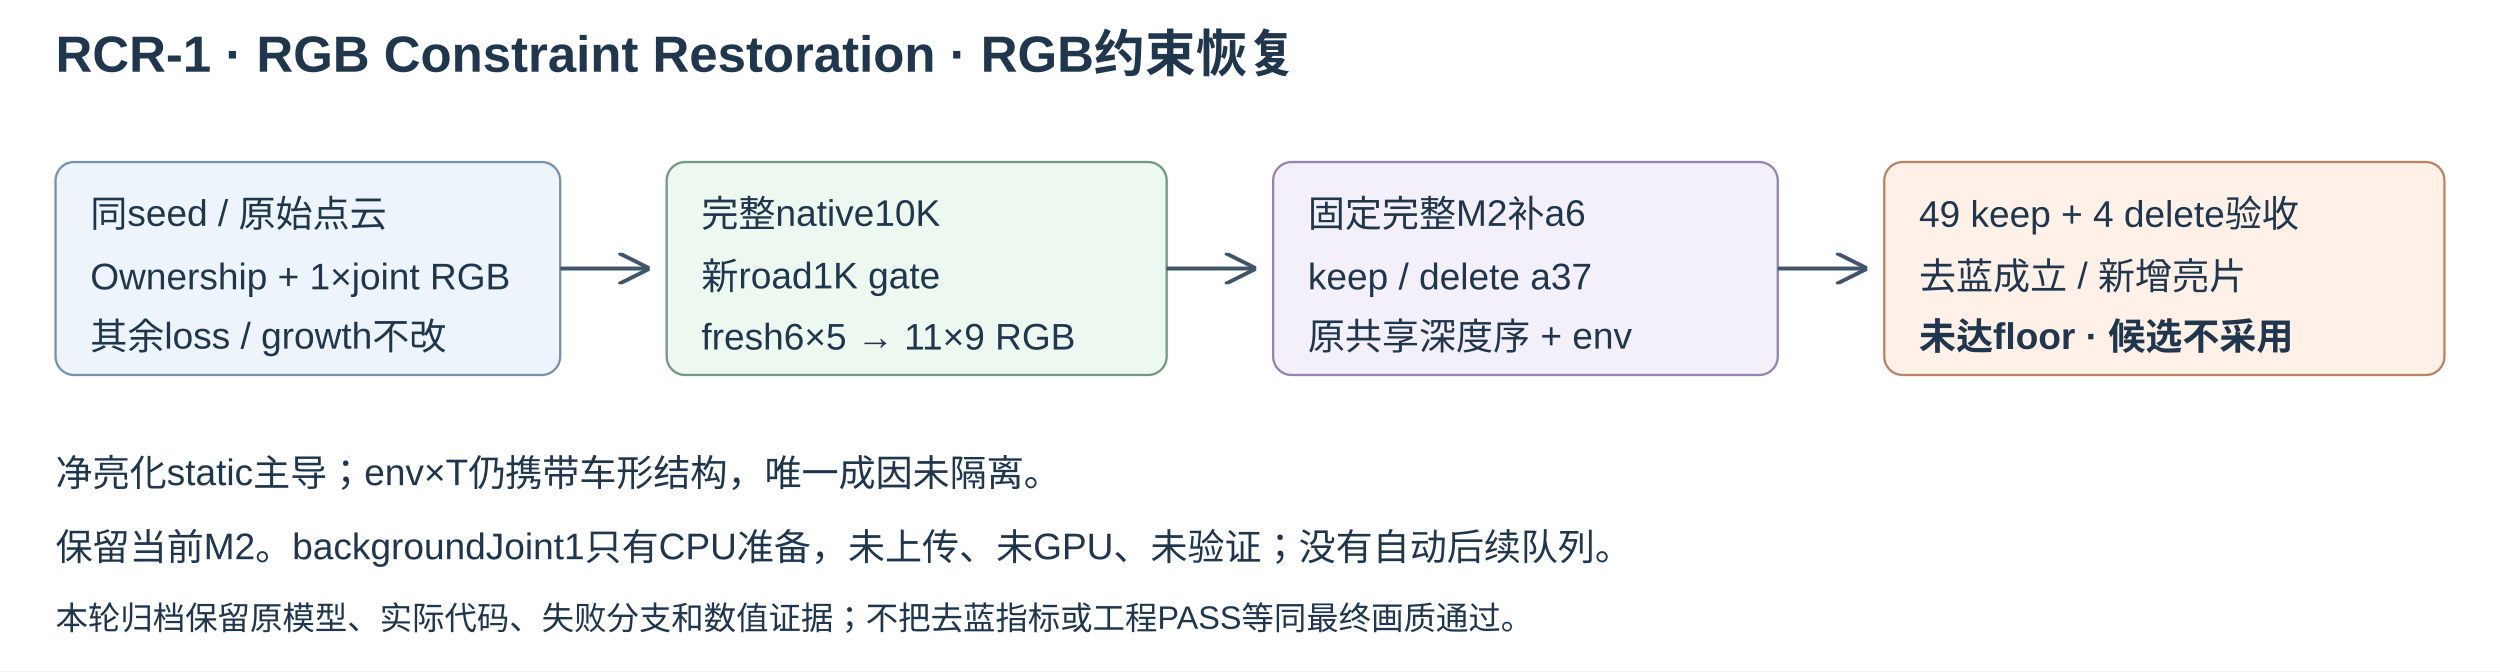
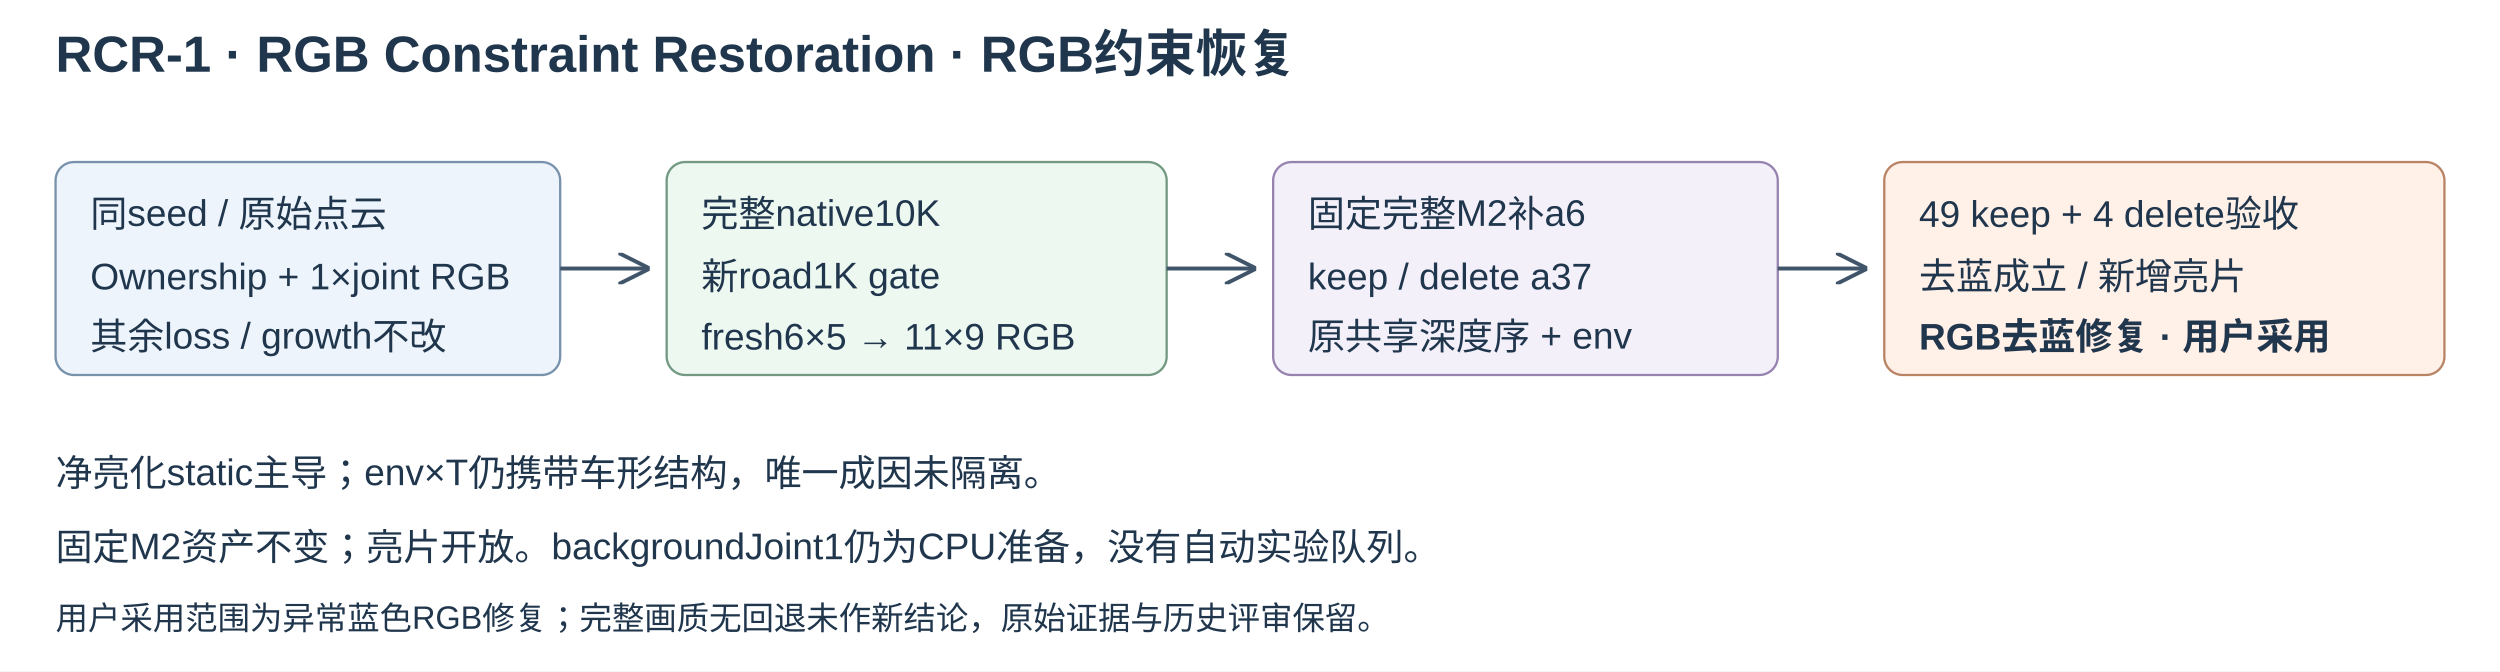
<svg xmlns="http://www.w3.org/2000/svg" width="1080" height="290" viewBox="0 0 1080 290">
  <defs>
    <marker id="a" markerWidth="8" markerHeight="8" refX="7" refY="4" orient="auto">
      <path d="M0 0L8 4L0 8" fill="none" stroke="#40546a" />
    </marker>
  </defs>
  <rect width="1080" height="290" fill="#fff" />
  <g font-family="Microsoft YaHei,Arial,sans-serif" font-size="16" fill="#20364d">
    <text x="24" y="31" font-size="22" font-weight="bold">RCR-1 · RGB Constraint Restoration · RGB约束恢复</text>
    <rect x="24" y="70" width="218" height="92" rx="8" fill="#edf4fb" stroke="#7892ac" />
    <text x="39" y="98">同seed / 原始点云</text>
    <text x="39" y="125">Ownership + 1×joint RGB</text>
    <text x="39" y="151">其余loss / growth不改</text>
    <rect x="288" y="70" width="216" height="92" rx="8" fill="#edf8f1" stroke="#739982" />
    <text x="303" y="98">完整native10K</text>
    <text x="303" y="125">新road1K gate</text>
    <text x="303" y="151">fresh6×5 → 11×9 RGB</text>
    <rect x="550" y="70" width="218" height="92" rx="8" fill="#f3f0fa" stroke="#9683af" />
    <text x="565" y="98">固定完整M2补a6</text>
    <text x="565" y="125">keep / delete a37</text>
    <text x="565" y="151">原共享深度序 + env</text>
    <rect x="814" y="70" width="242" height="92" rx="8" fill="#fff0e8" stroke="#b98465" />
    <text x="829" y="98">49 keep + 4 delete验收</text>
    <text x="829" y="125">去蓝成立 / 新增亮片</text>
-     <text x="829" y="151" font-weight="bold">未达floor · 候选不采用</text>
+     <text x="829" y="151" font-weight="bold">RGB去蓝修复 · 用户采用</text>
    <text x="24" y="210">净亮化static主导；env×T仍携带车形结构，唯一成因未隔离。</text>
-     <text x="24" y="242">保留当前M2。backgroundJoint1只有CPU准备，未上传、未GPU、未验证；没有自动后续队列。</text>
-     <text x="24" y="272" font-size="14">本轮归档保留原模型、实际代码、失败分支和数值证据；不把去蓝指标或工程PASS等同最终画质通过。</text>
+     <text x="24" y="242">固定M2资产不变；亮片开放。backgroundJoint1仍为CPU准备，没有自动实验队列。</text>
+     <text x="24" y="272" font-size="14">用户采用范围为异常蓝色RGB修复；完整画质无回退未作新结论，原始证据与历史评审保留。</text>
  </g>
  <g fill="none" stroke="#40546a" stroke-width="1.7" marker-end="url(#a)">
    <path d="M242 116H279" />
    <path d="M504 116H541" />
    <path d="M768 116H805" />
  </g>
</svg>
